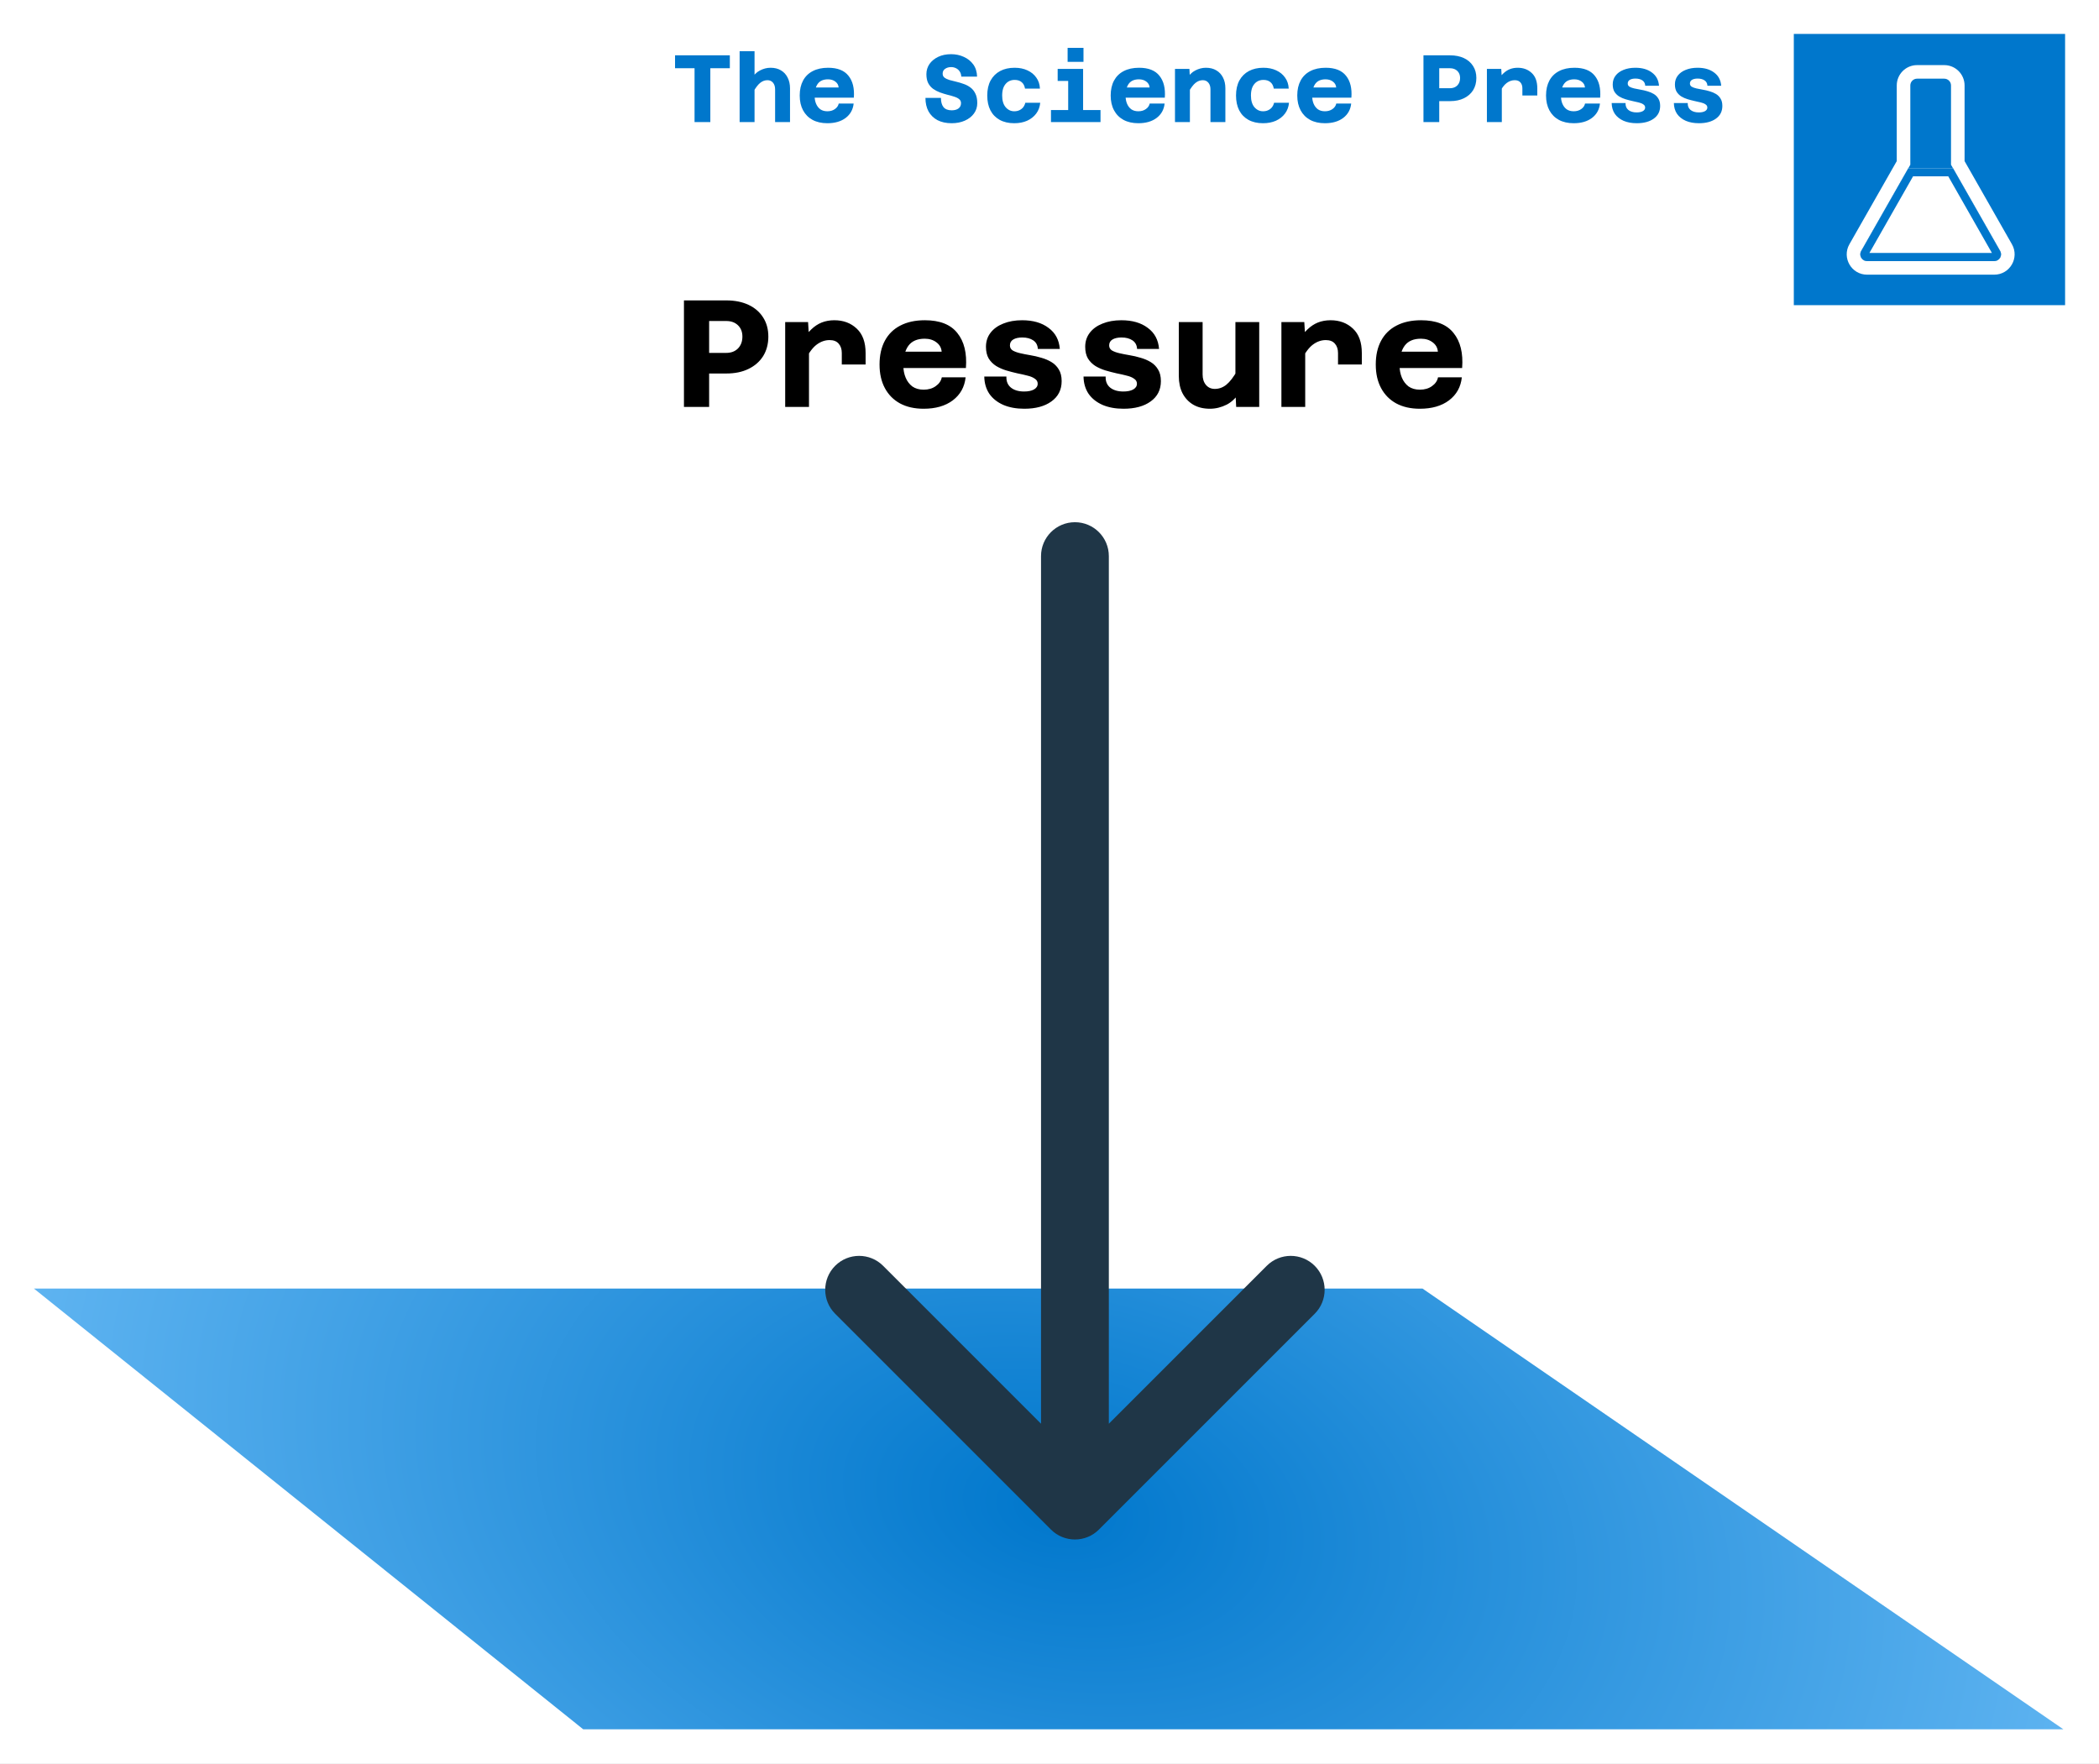
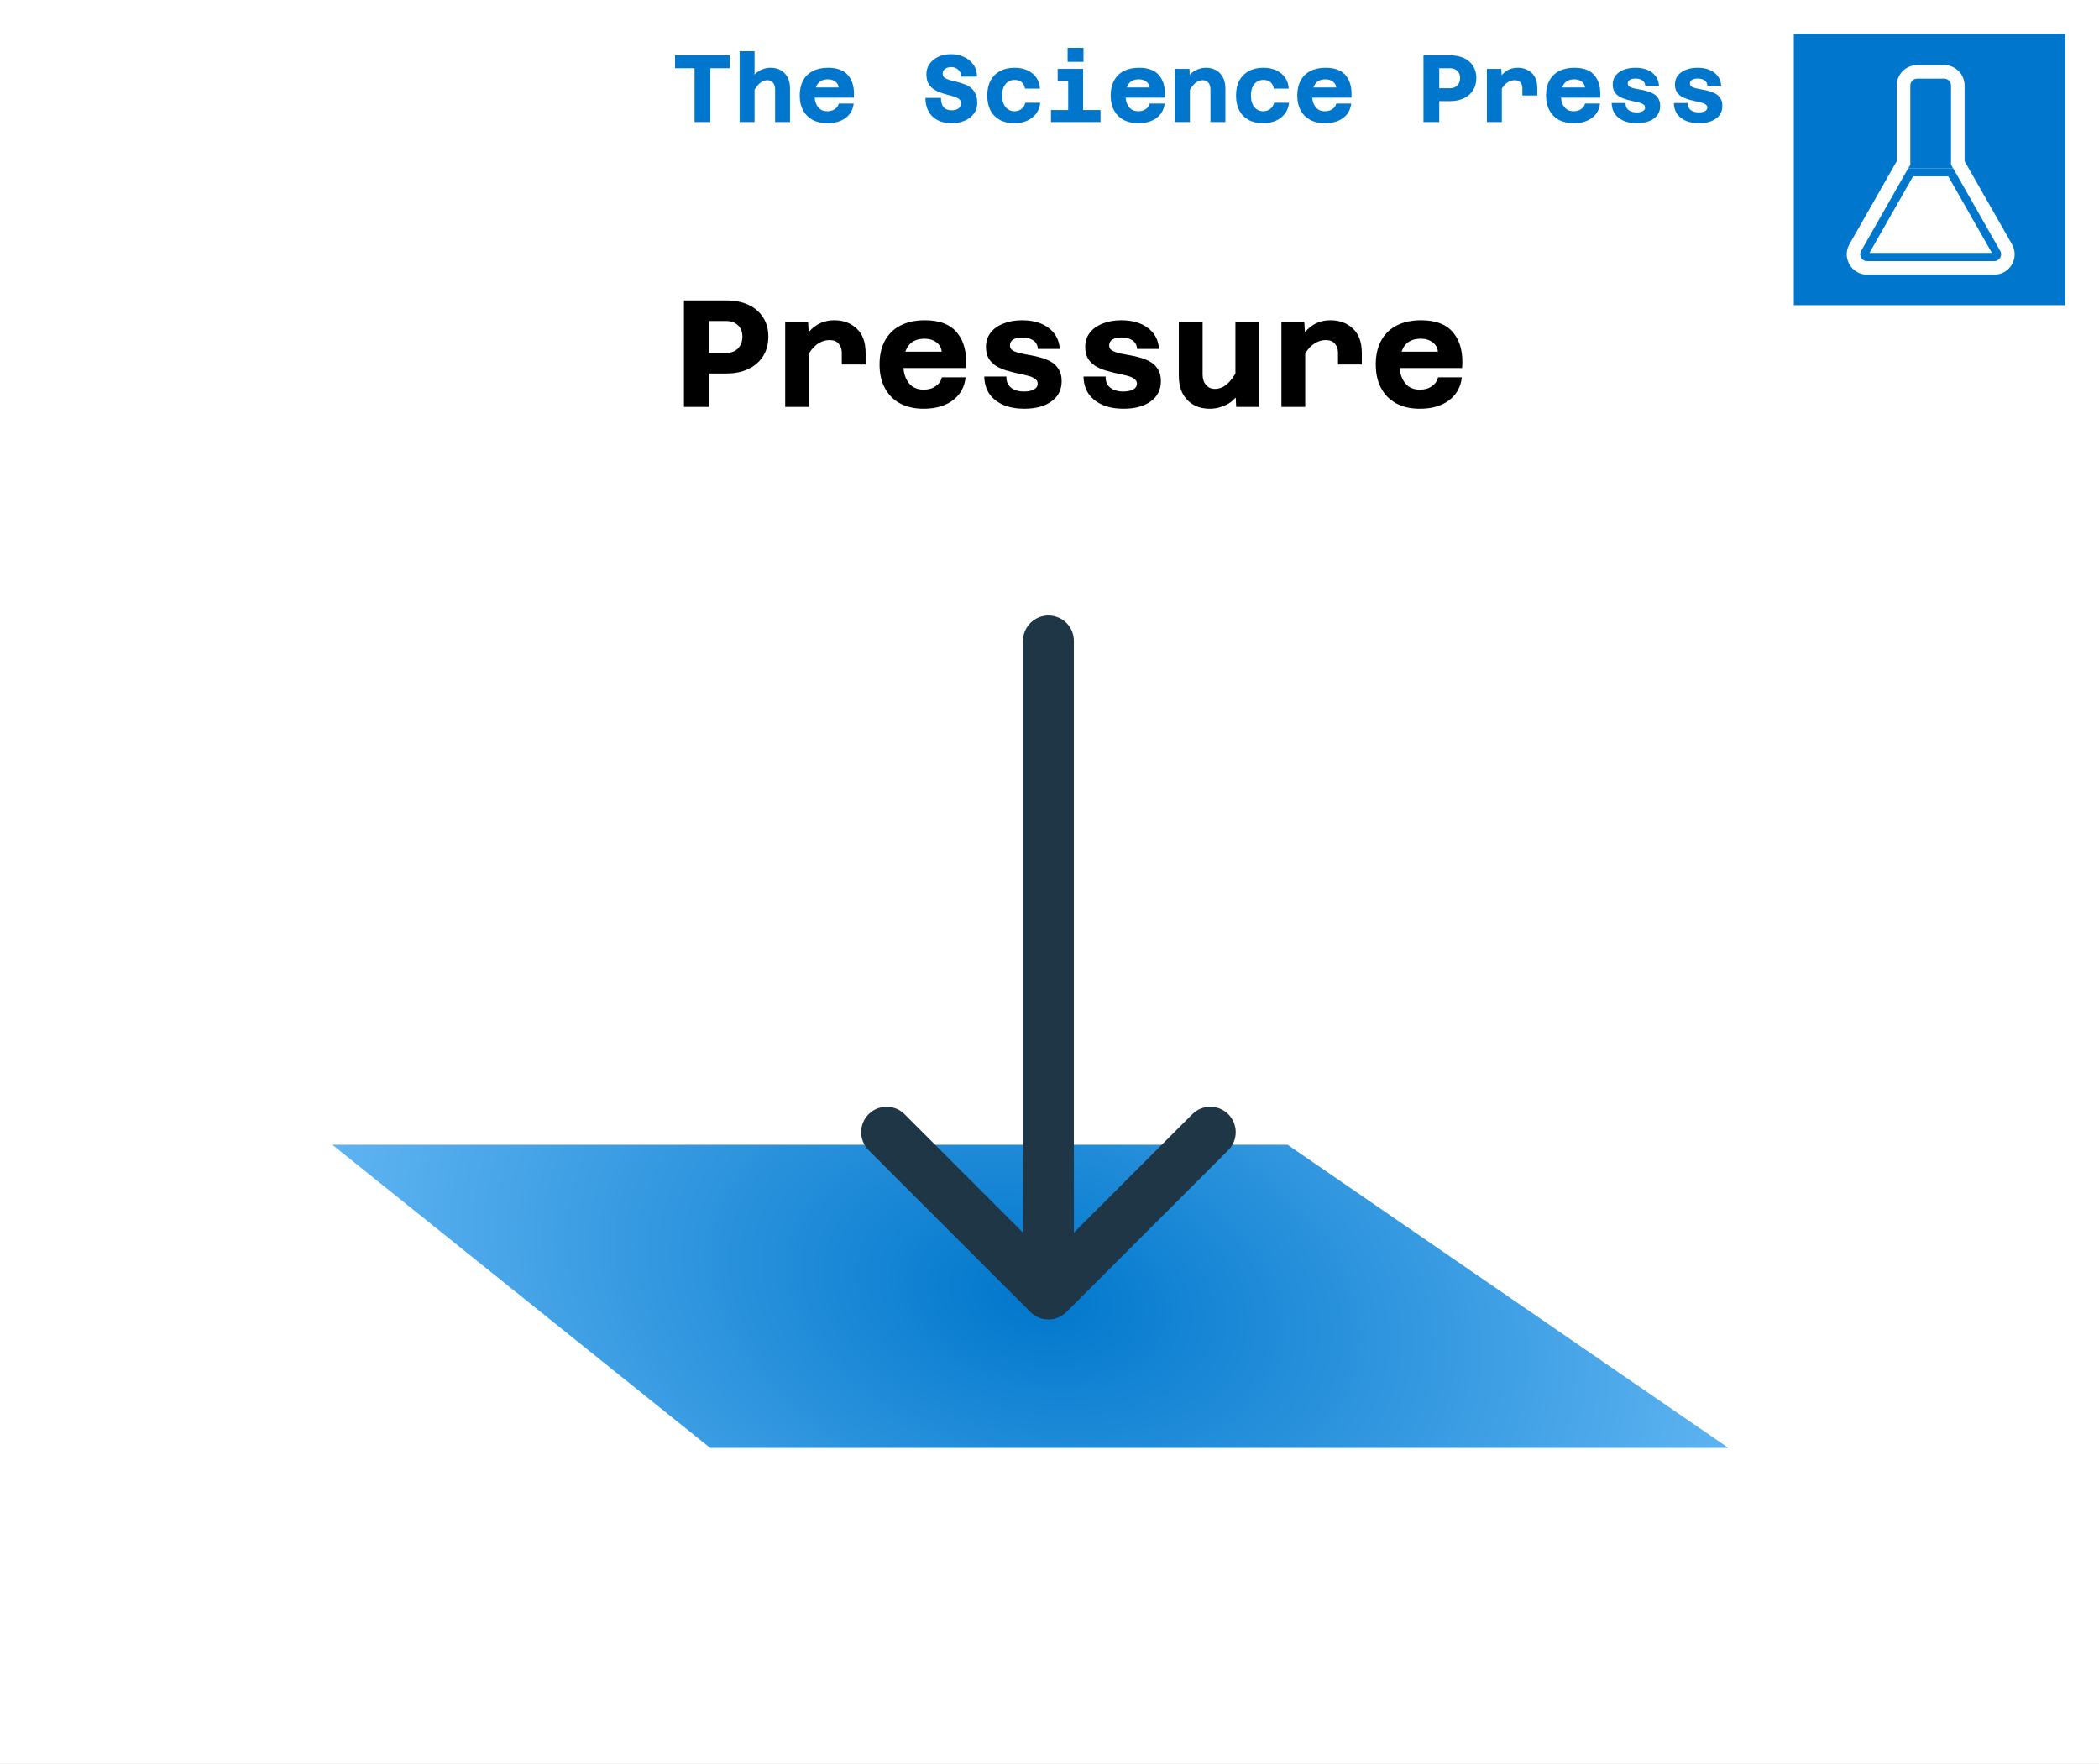
<svg xmlns="http://www.w3.org/2000/svg" width="619" height="520" viewBox="0 0 619 520" fill="none">
  <rect x="5" y="5" width="609" height="510" fill="white" stroke="white" stroke-width="10" />
  <g clip-path="url(#clip0_737_33)">
    <path d="M609 10H529V90H609V10Z" fill="#0077CC" />
    <path d="M573.358 21.2C575.567 21.2 577.358 22.991 577.358 25.2V48.043L591.586 73.02C593.105 75.687 591.179 79 588.11 79H550.605C547.537 79 545.611 75.687 547.13 73.02L561.358 48.043V25.2C561.358 22.991 563.149 21.2 565.358 21.2H573.358Z" fill="#0077CC" />
    <path d="M577.358 48.043H575.358V48.573L575.62 49.033L577.358 48.043ZM561.358 48.043L563.096 49.033L563.358 48.573V48.043H561.358ZM573.358 21.2V23.2C574.462 23.2 575.358 24.095 575.358 25.2H577.358H579.358C579.358 21.886 576.672 19.2 573.358 19.2V21.2ZM577.358 25.2H575.358V48.043H577.358H579.358V25.2H577.358ZM577.358 48.043L575.62 49.033L589.848 74.01L591.586 73.02L593.324 72.03L579.096 47.053L577.358 48.043ZM591.586 73.02L589.848 74.01C590.607 75.344 589.645 77 588.11 77V79V81C592.713 81 595.602 76.03 593.324 72.03L591.586 73.02ZM588.11 79V77H550.605V79L550.605 81H588.11V79ZM550.605 79V77C549.071 77 548.108 75.343 548.868 74.01L547.13 73.02L545.392 72.03C543.114 76.03 546.003 81 550.605 81L550.605 79ZM547.13 73.02L548.868 74.01L563.096 49.033L561.358 48.043L559.62 47.053L545.392 72.03L547.13 73.02ZM561.358 48.043H563.358V25.2H561.358H559.358V48.043H561.358ZM561.358 25.2H563.358C563.358 24.096 564.253 23.2 565.358 23.2L565.358 21.2V19.2C562.044 19.2 559.358 21.886 559.358 25.2H561.358ZM565.358 21.2L565.358 23.2H573.358V21.2V19.2H565.358V21.2Z" fill="white" />
    <path d="M575.562 49.6C575.694 49.6 575.826 49.608 575.956 49.621L589.849 74.01C590.608 75.344 589.645 77 588.111 77H550.606C549.072 77 548.109 75.344 548.869 74.01L562.773 49.6H575.562Z" fill="white" />
    <mask id="mask0_737_33" style="mask-type:luminance" maskUnits="userSpaceOnUse" x="548" y="49" width="43" height="29">
      <path d="M575.562 49.6C575.694 49.6 575.826 49.608 575.956 49.621L589.849 74.01C590.608 75.344 589.645 77 588.111 77H550.606C549.072 77 548.109 75.344 548.869 74.01L562.773 49.6H575.562Z" fill="white" />
    </mask>
    <g mask="url(#mask0_737_33)">
      <path d="M575.956 49.622L578.041 48.434L577.427 47.355L576.192 47.233L575.956 49.622ZM562.773 49.6V47.2H561.378L560.688 48.413L562.773 49.6ZM575.561 49.6V52C575.596 52 575.646 52.003 575.72 52.01L575.956 49.622L576.192 47.233C576.005 47.215 575.792 47.2 575.561 47.2V49.6ZM575.956 49.622L573.87 50.809L587.763 75.198L589.849 74.011L591.934 72.823L578.041 48.434L575.956 49.622ZM589.849 74.011L587.763 75.198C587.611 74.931 587.804 74.6 588.11 74.6L588.111 77V79.4C591.485 79.4 593.605 75.757 591.934 72.823L589.849 74.011ZM588.111 77L588.11 74.6H550.606V77L550.606 79.4H588.111V77ZM550.606 77V74.6C550.913 74.6 551.106 74.932 550.954 75.198L548.868 74.011L546.783 72.823C545.112 75.756 547.231 79.4 550.606 79.4L550.606 77ZM548.868 74.011L550.954 75.198L564.858 50.788L562.773 49.6L560.688 48.413L546.783 72.823L548.868 74.011ZM562.773 49.6V52H575.561V49.6V47.2H562.773V49.6Z" fill="#0077CC" />
    </g>
  </g>
  <path d="M204.824 36V20.123H199.072V16.316H215.23V20.123H209.477V36H204.824ZM228.58 36V26.356C228.58 25.528 228.373 24.87 227.959 24.382C227.546 23.893 227.001 23.648 226.324 23.648C225.553 23.648 224.839 23.912 224.181 24.438C223.541 24.946 222.865 25.829 222.15 27.089L221.53 23.395C222.244 22.154 223.109 21.28 224.124 20.772C225.139 20.246 226.173 19.982 227.226 19.982C228.429 19.982 229.454 20.236 230.3 20.744C231.165 21.251 231.823 21.966 232.274 22.887C232.744 23.789 232.979 24.852 232.979 26.074V36H228.58ZM218.118 36V15.104H222.517V36H218.118ZM243.988 36.338C242.296 36.338 240.839 36.009 239.617 35.351C238.414 34.693 237.483 33.753 236.825 32.531C236.167 31.309 235.838 29.852 235.838 28.16C235.838 26.45 236.167 24.983 236.825 23.761C237.483 22.539 238.433 21.609 239.673 20.969C240.933 20.311 242.446 19.982 244.214 19.982C246.977 19.982 248.979 20.772 250.22 22.351C251.48 23.912 252.006 26.064 251.799 28.809H239.335L239.363 25.792H247.316C247.259 25.077 246.94 24.504 246.357 24.071C245.774 23.62 245.05 23.395 244.185 23.395C242.832 23.395 241.835 23.818 241.196 24.664C240.557 25.51 240.237 26.741 240.237 28.358C240.237 29.166 240.378 29.909 240.66 30.586C240.942 31.262 241.356 31.808 241.901 32.221C242.465 32.616 243.161 32.813 243.988 32.813C244.872 32.813 245.614 32.597 246.216 32.165C246.836 31.732 247.212 31.187 247.344 30.529H251.743C251.555 32.315 250.765 33.735 249.374 34.787C248.002 35.821 246.206 36.338 243.988 36.338ZM280.642 36.338C279.025 36.338 277.634 36.038 276.468 35.436C275.321 34.816 274.438 33.951 273.817 32.842C273.216 31.714 272.915 30.388 272.915 28.865H277.483C277.483 30.05 277.737 30.962 278.245 31.601C278.771 32.221 279.57 32.531 280.642 32.531C281.488 32.531 282.155 32.353 282.644 31.996C283.152 31.62 283.405 31.093 283.405 30.416C283.405 29.909 283.217 29.514 282.841 29.232C282.484 28.931 281.995 28.687 281.375 28.499C280.773 28.292 280.106 28.104 279.373 27.935C278.658 27.747 277.935 27.521 277.201 27.258C276.487 26.995 275.82 26.647 275.199 26.215C274.598 25.782 274.109 25.218 273.733 24.523C273.376 23.827 273.197 22.943 273.197 21.872C273.197 20.763 273.498 19.766 274.099 18.883C274.72 17.999 275.575 17.294 276.666 16.768C277.756 16.241 279.034 15.978 280.501 15.978C281.836 15.978 283.076 16.241 284.223 16.768C285.37 17.275 286.301 18.018 287.015 18.995C287.729 19.973 288.105 21.176 288.143 22.605H283.49C283.452 21.966 283.283 21.439 282.982 21.026C282.7 20.612 282.334 20.302 281.883 20.095C281.45 19.888 280.99 19.785 280.501 19.785C279.805 19.785 279.213 19.954 278.724 20.293C278.235 20.612 277.991 21.092 277.991 21.731C277.991 22.22 278.17 22.605 278.527 22.887C278.903 23.169 279.392 23.404 279.993 23.592C280.614 23.761 281.281 23.93 281.995 24.1C282.729 24.269 283.452 24.485 284.167 24.748C284.9 24.993 285.567 25.34 286.169 25.792C286.789 26.243 287.278 26.844 287.635 27.596C288.011 28.33 288.199 29.27 288.199 30.416C288.199 31.563 287.87 32.588 287.212 33.49C286.573 34.374 285.68 35.069 284.533 35.577C283.405 36.085 282.108 36.338 280.642 36.338ZM299.096 36.338C297.441 36.338 296.012 36.009 294.809 35.351C293.625 34.693 292.713 33.753 292.074 32.531C291.453 31.309 291.143 29.852 291.143 28.16C291.143 26.431 291.472 24.955 292.13 23.733C292.807 22.511 293.747 21.58 294.95 20.941C296.153 20.302 297.573 19.982 299.208 19.982C300.637 19.982 301.897 20.236 302.987 20.744C304.096 21.251 304.971 21.966 305.61 22.887C306.268 23.789 306.625 24.87 306.681 26.13H302.282C302.132 25.265 301.793 24.626 301.267 24.212C300.759 23.78 300.073 23.564 299.208 23.564C298.494 23.564 297.855 23.742 297.291 24.1C296.746 24.457 296.313 24.974 295.994 25.651C295.693 26.327 295.542 27.164 295.542 28.16C295.542 29.646 295.881 30.792 296.558 31.601C297.253 32.409 298.099 32.813 299.096 32.813C299.678 32.813 300.186 32.71 300.618 32.503C301.07 32.296 301.446 32.005 301.746 31.629C302.047 31.234 302.254 30.792 302.367 30.304H306.766C306.653 31.526 306.258 32.588 305.582 33.49C304.905 34.393 304.012 35.098 302.903 35.605C301.793 36.094 300.524 36.338 299.096 36.338ZM315.011 36V20.321H319.411V36H315.011ZM309.935 36V32.447H324.543V36H309.935ZM311.909 23.874V20.321H317.211V23.874H311.909ZM314.842 18.234V14.117H319.523V18.234H314.842ZM335.693 36.338C334.001 36.338 332.544 36.009 331.322 35.351C330.119 34.693 329.188 33.753 328.53 32.531C327.872 31.309 327.543 29.852 327.543 28.16C327.543 26.45 327.872 24.983 328.53 23.761C329.188 22.539 330.138 21.609 331.379 20.969C332.638 20.311 334.152 19.982 335.919 19.982C338.682 19.982 340.685 20.772 341.925 22.351C343.185 23.912 343.711 26.064 343.505 28.809H331.04L331.068 25.792H339.021C338.964 25.077 338.645 24.504 338.062 24.071C337.479 23.62 336.755 23.395 335.891 23.395C334.537 23.395 333.541 23.818 332.901 24.664C332.262 25.51 331.943 26.741 331.943 28.358C331.943 29.166 332.084 29.909 332.366 30.586C332.648 31.262 333.061 31.808 333.606 32.221C334.17 32.616 334.866 32.813 335.693 32.813C336.577 32.813 337.319 32.597 337.921 32.165C338.541 31.732 338.917 31.187 339.049 30.529H343.448C343.26 32.315 342.471 33.735 341.079 34.787C339.707 35.821 337.912 36.338 335.693 36.338ZM356.967 36V26.327C356.967 25.519 356.76 24.87 356.347 24.382C355.933 23.893 355.388 23.648 354.711 23.648C353.94 23.648 353.226 23.912 352.568 24.438C351.929 24.946 351.252 25.829 350.537 27.089L349.917 23.366C350.631 22.144 351.496 21.28 352.511 20.772C353.527 20.246 354.561 19.982 355.613 19.982C356.817 19.982 357.841 20.236 358.687 20.744C359.552 21.251 360.21 21.956 360.661 22.859C361.131 23.761 361.366 24.823 361.366 26.045V36H356.967ZM346.505 36V20.321H350.763L350.904 23.113V36H346.505ZM372.46 36.338C370.805 36.338 369.377 36.009 368.173 35.351C366.989 34.693 366.077 33.753 365.438 32.531C364.818 31.309 364.507 29.852 364.507 28.16C364.507 26.431 364.836 24.955 365.494 23.733C366.171 22.511 367.111 21.58 368.314 20.941C369.518 20.302 370.937 19.982 372.573 19.982C374.001 19.982 375.261 20.236 376.351 20.744C377.461 21.251 378.335 21.966 378.974 22.887C379.632 23.789 379.989 24.87 380.046 26.13H375.646C375.496 25.265 375.158 24.626 374.631 24.212C374.124 23.78 373.437 23.564 372.573 23.564C371.858 23.564 371.219 23.742 370.655 24.1C370.11 24.457 369.677 24.974 369.358 25.651C369.057 26.327 368.907 27.164 368.907 28.16C368.907 29.646 369.245 30.792 369.922 31.601C370.617 32.409 371.463 32.813 372.46 32.813C373.043 32.813 373.55 32.71 373.983 32.503C374.434 32.296 374.81 32.005 375.111 31.629C375.411 31.234 375.618 30.792 375.731 30.304H380.13C380.017 31.526 379.623 32.588 378.946 33.49C378.269 34.393 377.376 35.098 376.267 35.605C375.158 36.094 373.889 36.338 372.46 36.338ZM390.716 36.338C389.024 36.338 387.567 36.009 386.345 35.351C385.142 34.693 384.211 33.753 383.553 32.531C382.895 31.309 382.566 29.852 382.566 28.16C382.566 26.45 382.895 24.983 383.553 23.761C384.211 22.539 385.161 21.609 386.402 20.969C387.661 20.311 389.175 19.982 390.942 19.982C393.705 19.982 395.708 20.772 396.948 22.351C398.208 23.912 398.734 26.064 398.528 28.809H386.063L386.091 25.792H394.044C393.987 25.077 393.668 24.504 393.085 24.071C392.502 23.62 391.778 23.395 390.914 23.395C389.56 23.395 388.564 23.818 387.924 24.664C387.285 25.51 386.966 26.741 386.966 28.358C386.966 29.166 387.107 29.909 387.389 30.586C387.671 31.262 388.084 31.808 388.629 32.221C389.193 32.616 389.889 32.813 390.716 32.813C391.6 32.813 392.342 32.597 392.944 32.165C393.564 31.732 393.94 31.187 394.072 30.529H398.471C398.283 32.315 397.494 33.735 396.102 34.787C394.73 35.821 392.935 36.338 390.716 36.338ZM423.112 29.824V26.017H427.596C428.498 26.017 429.222 25.745 429.767 25.199C430.312 24.635 430.585 23.902 430.585 23C430.585 22.135 430.312 21.439 429.767 20.913C429.222 20.387 428.498 20.123 427.596 20.123H423.112V16.316H427.624C429.184 16.316 430.547 16.589 431.713 17.134C432.878 17.679 433.781 18.46 434.42 19.475C435.059 20.471 435.379 21.646 435.379 23C435.379 24.372 435.059 25.575 434.42 26.609C433.781 27.625 432.878 28.414 431.713 28.978C430.566 29.542 429.203 29.824 427.624 29.824H423.112ZM419.784 36V16.316H424.437V36H419.784ZM448.954 28.16V26.045C448.954 25.331 448.766 24.758 448.39 24.325C448.014 23.874 447.45 23.648 446.698 23.648C445.852 23.648 445.053 23.93 444.301 24.494C443.549 25.058 442.835 26.036 442.158 27.427L441.707 23.733C442.195 22.906 442.731 22.22 443.314 21.674C443.897 21.11 444.536 20.687 445.232 20.405C445.946 20.123 446.726 19.982 447.572 19.982C449.245 19.982 450.627 20.499 451.718 21.533C452.808 22.549 453.353 24.053 453.353 26.045V28.16H448.954ZM438.492 36V20.321H442.722L442.891 23.141V36H438.492ZM464.08 36.338C462.388 36.338 460.931 36.009 459.709 35.351C458.506 34.693 457.575 33.753 456.917 32.531C456.259 31.309 455.93 29.852 455.93 28.16C455.93 26.45 456.259 24.983 456.917 23.761C457.575 22.539 458.525 21.609 459.766 20.969C461.025 20.311 462.539 19.982 464.306 19.982C467.069 19.982 469.072 20.772 470.312 22.351C471.572 23.912 472.098 26.064 471.892 28.809H459.427L459.455 25.792H467.408C467.351 25.077 467.032 24.504 466.449 24.071C465.866 23.62 465.142 23.395 464.278 23.395C462.924 23.395 461.928 23.818 461.288 24.664C460.649 25.51 460.33 26.741 460.33 28.358C460.33 29.166 460.471 29.909 460.753 30.586C461.035 31.262 461.448 31.808 461.993 32.221C462.557 32.616 463.253 32.813 464.08 32.813C464.964 32.813 465.706 32.597 466.308 32.165C466.928 31.732 467.304 31.187 467.436 30.529H471.835C471.647 32.315 470.858 33.735 469.466 34.787C468.094 35.821 466.299 36.338 464.08 36.338ZM482.675 36.338C481.209 36.338 479.921 36.103 478.812 35.633C477.702 35.145 476.838 34.458 476.217 33.575C475.616 32.672 475.305 31.61 475.287 30.388H479.376C479.338 31.253 479.611 31.93 480.193 32.419C480.795 32.907 481.613 33.152 482.647 33.152C483.399 33.152 484 33.03 484.452 32.785C484.922 32.522 485.157 32.165 485.157 31.714C485.157 31.319 484.978 31.009 484.621 30.783C484.282 30.539 483.831 30.351 483.267 30.219C482.703 30.069 482.083 29.928 481.406 29.796C480.729 29.646 480.043 29.467 479.347 29.26C478.671 29.053 478.05 28.781 477.486 28.442C476.922 28.085 476.462 27.625 476.104 27.061C475.766 26.478 475.597 25.754 475.597 24.889C475.597 23.893 475.879 23.028 476.443 22.295C477.007 21.562 477.787 20.998 478.783 20.603C479.799 20.189 480.964 19.982 482.28 19.982C484.292 19.982 485.918 20.452 487.159 21.392C488.418 22.314 489.114 23.611 489.246 25.284H485.185C485.147 24.588 484.865 24.062 484.339 23.705C483.812 23.348 483.136 23.169 482.308 23.169C481.613 23.169 481.058 23.291 480.645 23.536C480.231 23.78 480.024 24.147 480.024 24.635C480.024 25.03 480.193 25.34 480.532 25.566C480.889 25.773 481.35 25.942 481.914 26.074C482.478 26.205 483.098 26.327 483.775 26.44C484.47 26.553 485.157 26.713 485.833 26.92C486.51 27.108 487.131 27.371 487.695 27.709C488.259 28.048 488.71 28.499 489.048 29.063C489.405 29.627 489.584 30.351 489.584 31.234C489.584 32.832 488.954 34.082 487.695 34.985C486.454 35.887 484.781 36.338 482.675 36.338ZM501.016 36.338C499.55 36.338 498.262 36.103 497.153 35.633C496.043 35.145 495.179 34.458 494.558 33.575C493.957 32.672 493.646 31.61 493.628 30.388H497.717C497.679 31.253 497.952 31.93 498.534 32.419C499.136 32.907 499.954 33.152 500.988 33.152C501.74 33.152 502.341 33.03 502.793 32.785C503.263 32.522 503.498 32.165 503.498 31.714C503.498 31.319 503.319 31.009 502.962 30.783C502.623 30.539 502.172 30.351 501.608 30.219C501.044 30.069 500.424 29.928 499.747 29.796C499.07 29.646 498.384 29.467 497.688 29.26C497.012 29.053 496.391 28.781 495.827 28.442C495.263 28.085 494.803 27.625 494.445 27.061C494.107 26.478 493.938 25.754 493.938 24.889C493.938 23.893 494.22 23.028 494.784 22.295C495.348 21.562 496.128 20.998 497.124 20.603C498.14 20.189 499.305 19.982 500.621 19.982C502.633 19.982 504.259 20.452 505.5 21.392C506.759 22.314 507.455 23.611 507.587 25.284H503.526C503.488 24.588 503.206 24.062 502.68 23.705C502.153 23.348 501.477 23.169 500.649 23.169C499.954 23.169 499.399 23.291 498.986 23.536C498.572 23.78 498.365 24.147 498.365 24.635C498.365 25.03 498.534 25.34 498.873 25.566C499.23 25.773 499.691 25.942 500.255 26.074C500.819 26.205 501.439 26.327 502.116 26.44C502.811 26.553 503.498 26.713 504.174 26.92C504.851 27.108 505.472 27.371 506.036 27.709C506.6 28.048 507.051 28.499 507.389 29.063C507.746 29.627 507.925 30.351 507.925 31.234C507.925 32.832 507.295 34.082 506.036 34.985C504.795 35.887 503.122 36.338 501.016 36.338Z" fill="#0077CC" />
-   <path d="M10 380.001H419.5L608.5 509.979H172L10 380.001Z" fill="url(#paint0_radial_737_33)" />
-   <path d="M327 164C327 158.477 322.523 154 317 154C311.477 154 307 158.477 307 164H317H327ZM309.929 451.071C313.834 454.976 320.166 454.976 324.071 451.071L387.711 387.431C391.616 383.526 391.616 377.195 387.711 373.289C383.805 369.384 377.474 369.384 373.569 373.289L317 429.858L260.431 373.289C256.526 369.384 250.195 369.384 246.289 373.289C242.384 377.195 242.384 383.526 246.289 387.431L309.929 451.071ZM317 164H307V444H317H327V164H317Z" fill="#1F3647" />
+   <path d="M98 337.588H379.697L509.71 427H209.44L98 337.588Z" fill="url(#paint0_radial_737_33)" />
+   <path d="M316.687 189C316.687 184.858 313.329 181.5 309.187 181.5C305.044 181.5 301.687 184.858 301.687 189H309.187H316.687ZM303.883 386.916C306.812 389.845 311.561 389.845 314.49 386.916L362.22 339.187C365.148 336.258 365.148 331.509 362.22 328.58C359.291 325.651 354.542 325.651 351.613 328.58L309.187 371.006L266.76 328.58C263.831 325.651 259.082 325.651 256.154 328.58C253.225 331.509 253.225 336.258 256.154 339.187L303.883 386.916ZM309.187 189H301.687V381.613H309.187H316.687V189H309.187Z" fill="#1F3647" />
  <path d="M207.01 110.145V104.07H214.165C215.605 104.07 216.76 103.635 217.63 102.765C218.5 101.865 218.935 100.695 218.935 99.255C218.935 97.875 218.5 96.765 217.63 95.925C216.76 95.085 215.605 94.665 214.165 94.665H207.01V88.59H214.21C216.7 88.59 218.875 89.025 220.735 89.895C222.595 90.765 224.035 92.01 225.055 93.63C226.075 95.22 226.585 97.095 226.585 99.255C226.585 101.445 226.075 103.365 225.055 105.015C224.035 106.635 222.595 107.895 220.735 108.795C218.905 109.695 216.73 110.145 214.21 110.145H207.01ZM201.7 120V88.59H209.125V120H201.7ZM248.248 107.49V104.115C248.248 102.975 247.948 102.06 247.348 101.37C246.748 100.65 245.848 100.29 244.648 100.29C243.298 100.29 242.023 100.74 240.823 101.64C239.623 102.54 238.483 104.1 237.403 106.32L236.683 100.425C237.463 99.105 238.318 98.01 239.248 97.14C240.178 96.24 241.198 95.565 242.308 95.115C243.448 94.665 244.693 94.44 246.043 94.44C248.713 94.44 250.918 95.265 252.658 96.915C254.398 98.535 255.268 100.935 255.268 104.115V107.49H248.248ZM231.553 120V94.98H238.303L238.573 99.48V120H231.553ZM272.385 120.54C269.685 120.54 267.36 120.015 265.41 118.965C263.49 117.915 262.005 116.415 260.955 114.465C259.905 112.515 259.38 110.19 259.38 107.49C259.38 104.76 259.905 102.42 260.955 100.47C262.005 98.52 263.52 97.035 265.5 96.015C267.51 94.965 269.925 94.44 272.745 94.44C277.155 94.44 280.35 95.7 282.33 98.22C284.34 100.71 285.18 104.145 284.85 108.525H264.96L265.005 103.71H277.695C277.605 102.57 277.095 101.655 276.165 100.965C275.235 100.245 274.08 99.885 272.7 99.885C270.54 99.885 268.95 100.56 267.93 101.91C266.91 103.26 266.4 105.225 266.4 107.805C266.4 109.095 266.625 110.28 267.075 111.36C267.525 112.44 268.185 113.31 269.055 113.97C269.955 114.6 271.065 114.915 272.385 114.915C273.795 114.915 274.98 114.57 275.94 113.88C276.93 113.19 277.53 112.32 277.74 111.27H284.76C284.46 114.12 283.2 116.385 280.98 118.065C278.79 119.715 275.925 120.54 272.385 120.54ZM302.058 120.54C299.718 120.54 297.663 120.165 295.893 119.415C294.123 118.635 292.743 117.54 291.753 116.13C290.793 114.69 290.298 112.995 290.268 111.045H296.793C296.733 112.425 297.168 113.505 298.098 114.285C299.058 115.065 300.363 115.455 302.013 115.455C303.213 115.455 304.173 115.26 304.893 114.87C305.643 114.45 306.018 113.88 306.018 113.16C306.018 112.53 305.733 112.035 305.163 111.675C304.623 111.285 303.903 110.985 303.003 110.775C302.103 110.535 301.113 110.31 300.033 110.1C298.953 109.86 297.858 109.575 296.748 109.245C295.668 108.915 294.678 108.48 293.778 107.94C292.878 107.37 292.143 106.635 291.573 105.735C291.033 104.805 290.763 103.65 290.763 102.27C290.763 100.68 291.213 99.3 292.113 98.13C293.013 96.96 294.258 96.06 295.848 95.43C297.468 94.77 299.328 94.44 301.428 94.44C304.638 94.44 307.233 95.19 309.213 96.69C311.223 98.16 312.333 100.23 312.543 102.9H306.063C306.003 101.79 305.553 100.95 304.713 100.38C303.873 99.81 302.793 99.525 301.473 99.525C300.363 99.525 299.478 99.72 298.818 100.11C298.158 100.5 297.828 101.085 297.828 101.865C297.828 102.495 298.098 102.99 298.638 103.35C299.208 103.68 299.943 103.95 300.843 104.16C301.743 104.37 302.733 104.565 303.813 104.745C304.923 104.925 306.018 105.18 307.098 105.51C308.178 105.81 309.168 106.23 310.068 106.77C310.968 107.31 311.688 108.03 312.228 108.93C312.798 109.83 313.083 110.985 313.083 112.395C313.083 114.945 312.078 116.94 310.068 118.38C308.088 119.82 305.418 120.54 302.058 120.54ZM331.325 120.54C328.985 120.54 326.93 120.165 325.16 119.415C323.39 118.635 322.01 117.54 321.02 116.13C320.06 114.69 319.565 112.995 319.535 111.045H326.06C326 112.425 326.435 113.505 327.365 114.285C328.325 115.065 329.63 115.455 331.28 115.455C332.48 115.455 333.44 115.26 334.16 114.87C334.91 114.45 335.285 113.88 335.285 113.16C335.285 112.53 335 112.035 334.43 111.675C333.89 111.285 333.17 110.985 332.27 110.775C331.37 110.535 330.38 110.31 329.3 110.1C328.22 109.86 327.125 109.575 326.015 109.245C324.935 108.915 323.945 108.48 323.045 107.94C322.145 107.37 321.41 106.635 320.84 105.735C320.3 104.805 320.03 103.65 320.03 102.27C320.03 100.68 320.48 99.3 321.38 98.13C322.28 96.96 323.525 96.06 325.115 95.43C326.735 94.77 328.595 94.44 330.695 94.44C333.905 94.44 336.5 95.19 338.48 96.69C340.49 98.16 341.6 100.23 341.81 102.9H335.33C335.27 101.79 334.82 100.95 333.98 100.38C333.14 99.81 332.06 99.525 330.74 99.525C329.63 99.525 328.745 99.72 328.085 100.11C327.425 100.5 327.095 101.085 327.095 101.865C327.095 102.495 327.365 102.99 327.905 103.35C328.475 103.68 329.21 103.95 330.11 104.16C331.01 104.37 332 104.565 333.08 104.745C334.19 104.925 335.285 105.18 336.365 105.51C337.445 105.81 338.435 106.23 339.335 106.77C340.235 107.31 340.955 108.03 341.495 108.93C342.065 109.83 342.35 110.985 342.35 112.395C342.35 114.945 341.345 116.94 339.335 118.38C337.355 119.82 334.685 120.54 331.325 120.54ZM354.653 94.98V110.415C354.653 111.705 354.983 112.74 355.643 113.52C356.303 114.3 357.173 114.69 358.253 114.69C359.483 114.69 360.608 114.285 361.628 113.475C362.678 112.635 363.773 111.21 364.913 109.2L365.903 115.14C364.763 117.09 363.383 118.485 361.763 119.325C360.143 120.135 358.493 120.54 356.813 120.54C354.893 120.54 353.243 120.135 351.863 119.325C350.513 118.515 349.463 117.39 348.713 115.95C347.993 114.51 347.633 112.815 347.633 110.865V94.98H354.653ZM371.348 94.98V120H364.553L364.328 115.545V94.98H371.348ZM394.585 107.49V104.115C394.585 102.975 394.285 102.06 393.685 101.37C393.085 100.65 392.185 100.29 390.985 100.29C389.635 100.29 388.36 100.74 387.16 101.64C385.96 102.54 384.82 104.1 383.74 106.32L383.02 100.425C383.8 99.105 384.655 98.01 385.585 97.14C386.515 96.24 387.535 95.565 388.645 95.115C389.785 94.665 391.03 94.44 392.38 94.44C395.05 94.44 397.255 95.265 398.995 96.915C400.735 98.535 401.605 100.935 401.605 104.115V107.49H394.585ZM377.89 120V94.98H384.64L384.91 99.48V120H377.89ZM418.723 120.54C416.023 120.54 413.698 120.015 411.748 118.965C409.828 117.915 408.343 116.415 407.293 114.465C406.243 112.515 405.718 110.19 405.718 107.49C405.718 104.76 406.243 102.42 407.293 100.47C408.343 98.52 409.858 97.035 411.838 96.015C413.848 94.965 416.263 94.44 419.083 94.44C423.493 94.44 426.688 95.7 428.668 98.22C430.678 100.71 431.518 104.145 431.188 108.525H411.298L411.343 103.71H424.033C423.943 102.57 423.433 101.655 422.503 100.965C421.573 100.245 420.418 99.885 419.038 99.885C416.878 99.885 415.288 100.56 414.268 101.91C413.248 103.26 412.738 105.225 412.738 107.805C412.738 109.095 412.963 110.28 413.413 111.36C413.863 112.44 414.523 113.31 415.393 113.97C416.293 114.6 417.403 114.915 418.723 114.915C420.133 114.915 421.318 114.57 422.278 113.88C423.268 113.19 423.868 112.32 424.078 111.27H431.098C430.798 114.12 429.538 116.385 427.318 118.065C425.128 119.715 422.263 120.54 418.723 120.54Z" fill="black" />
  <defs>
-     <radialGradient id="paint0_radial_737_33" cx="0" cy="0" r="1" gradientUnits="userSpaceOnUse" gradientTransform="translate(311.5 445.001) rotate(-167.834) scale(308.427 195.996)">
+     <radialGradient id="paint0_radial_737_33" cx="0" cy="0" r="1" gradientUnits="userSpaceOnUse" gradientTransform="translate(305.403 382.302) rotate(-167.834) scale(212.168 134.826)">
      <stop stop-color="#0077CC" />
      <stop offset="1" stop-color="#5FB4F1" />
    </radialGradient>
    <clipPath id="clip0_737_33">
      <rect width="80" height="80" fill="white" transform="translate(529 10)" />
    </clipPath>
  </defs>
</svg>
